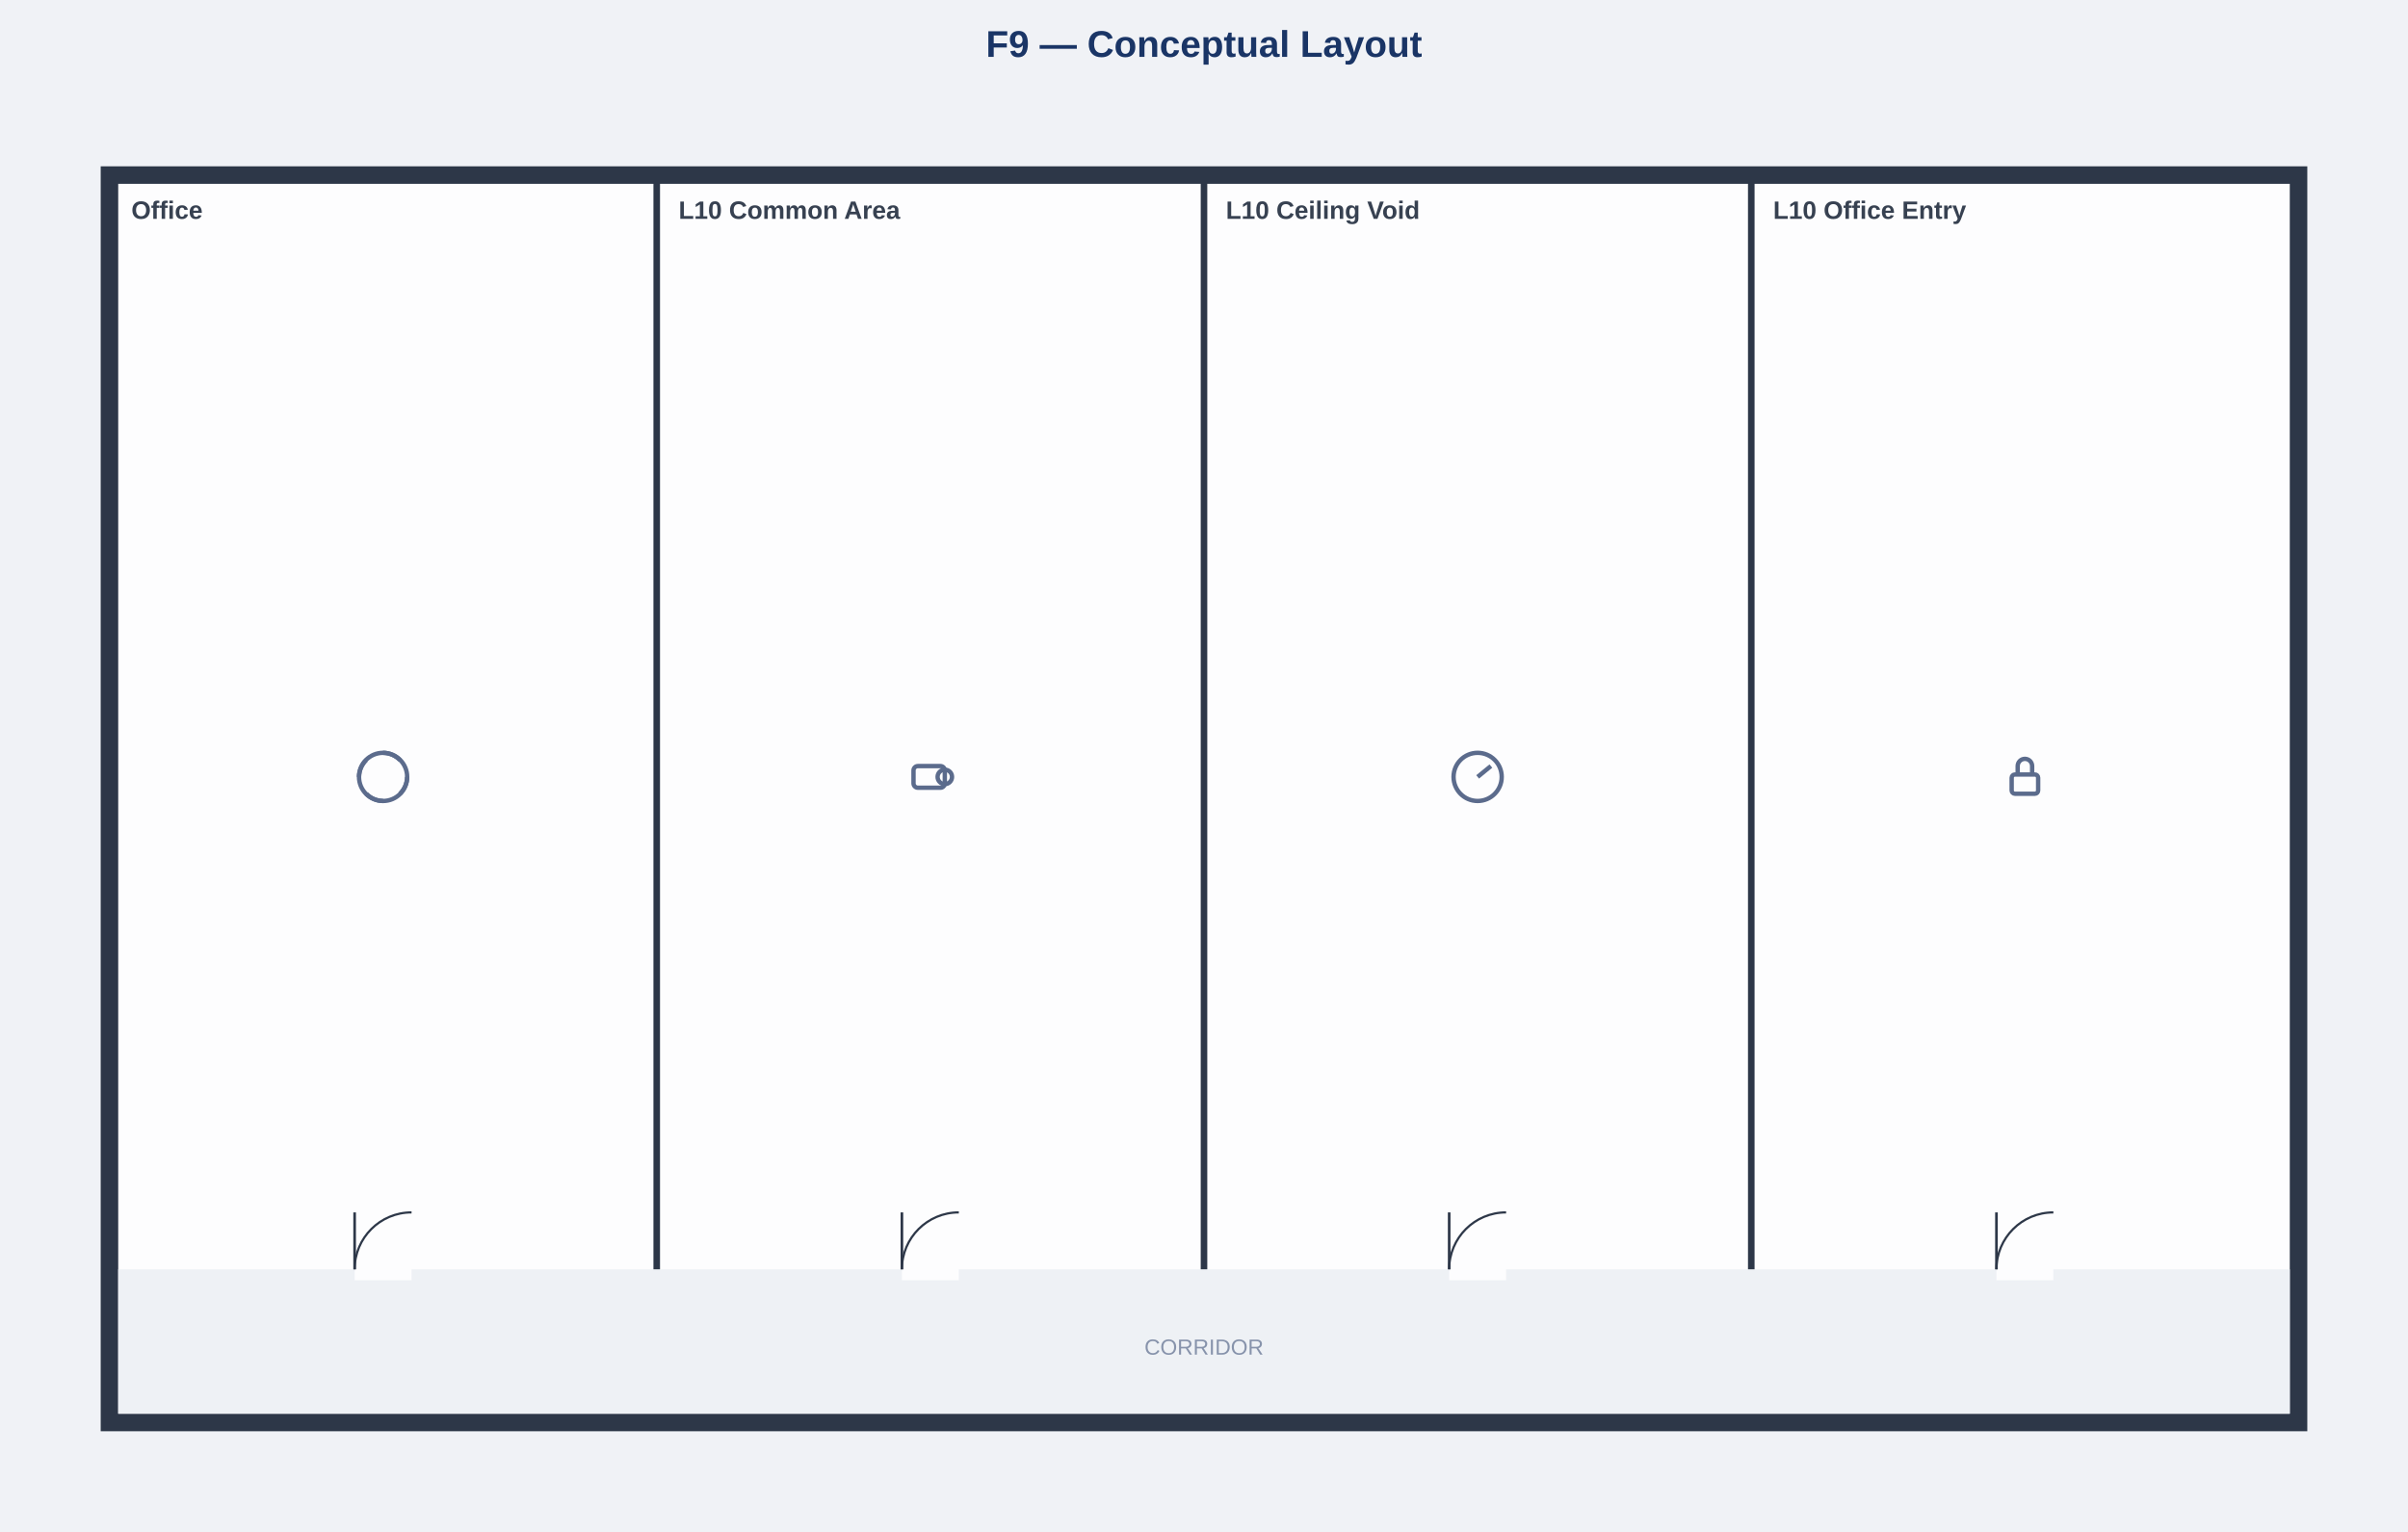
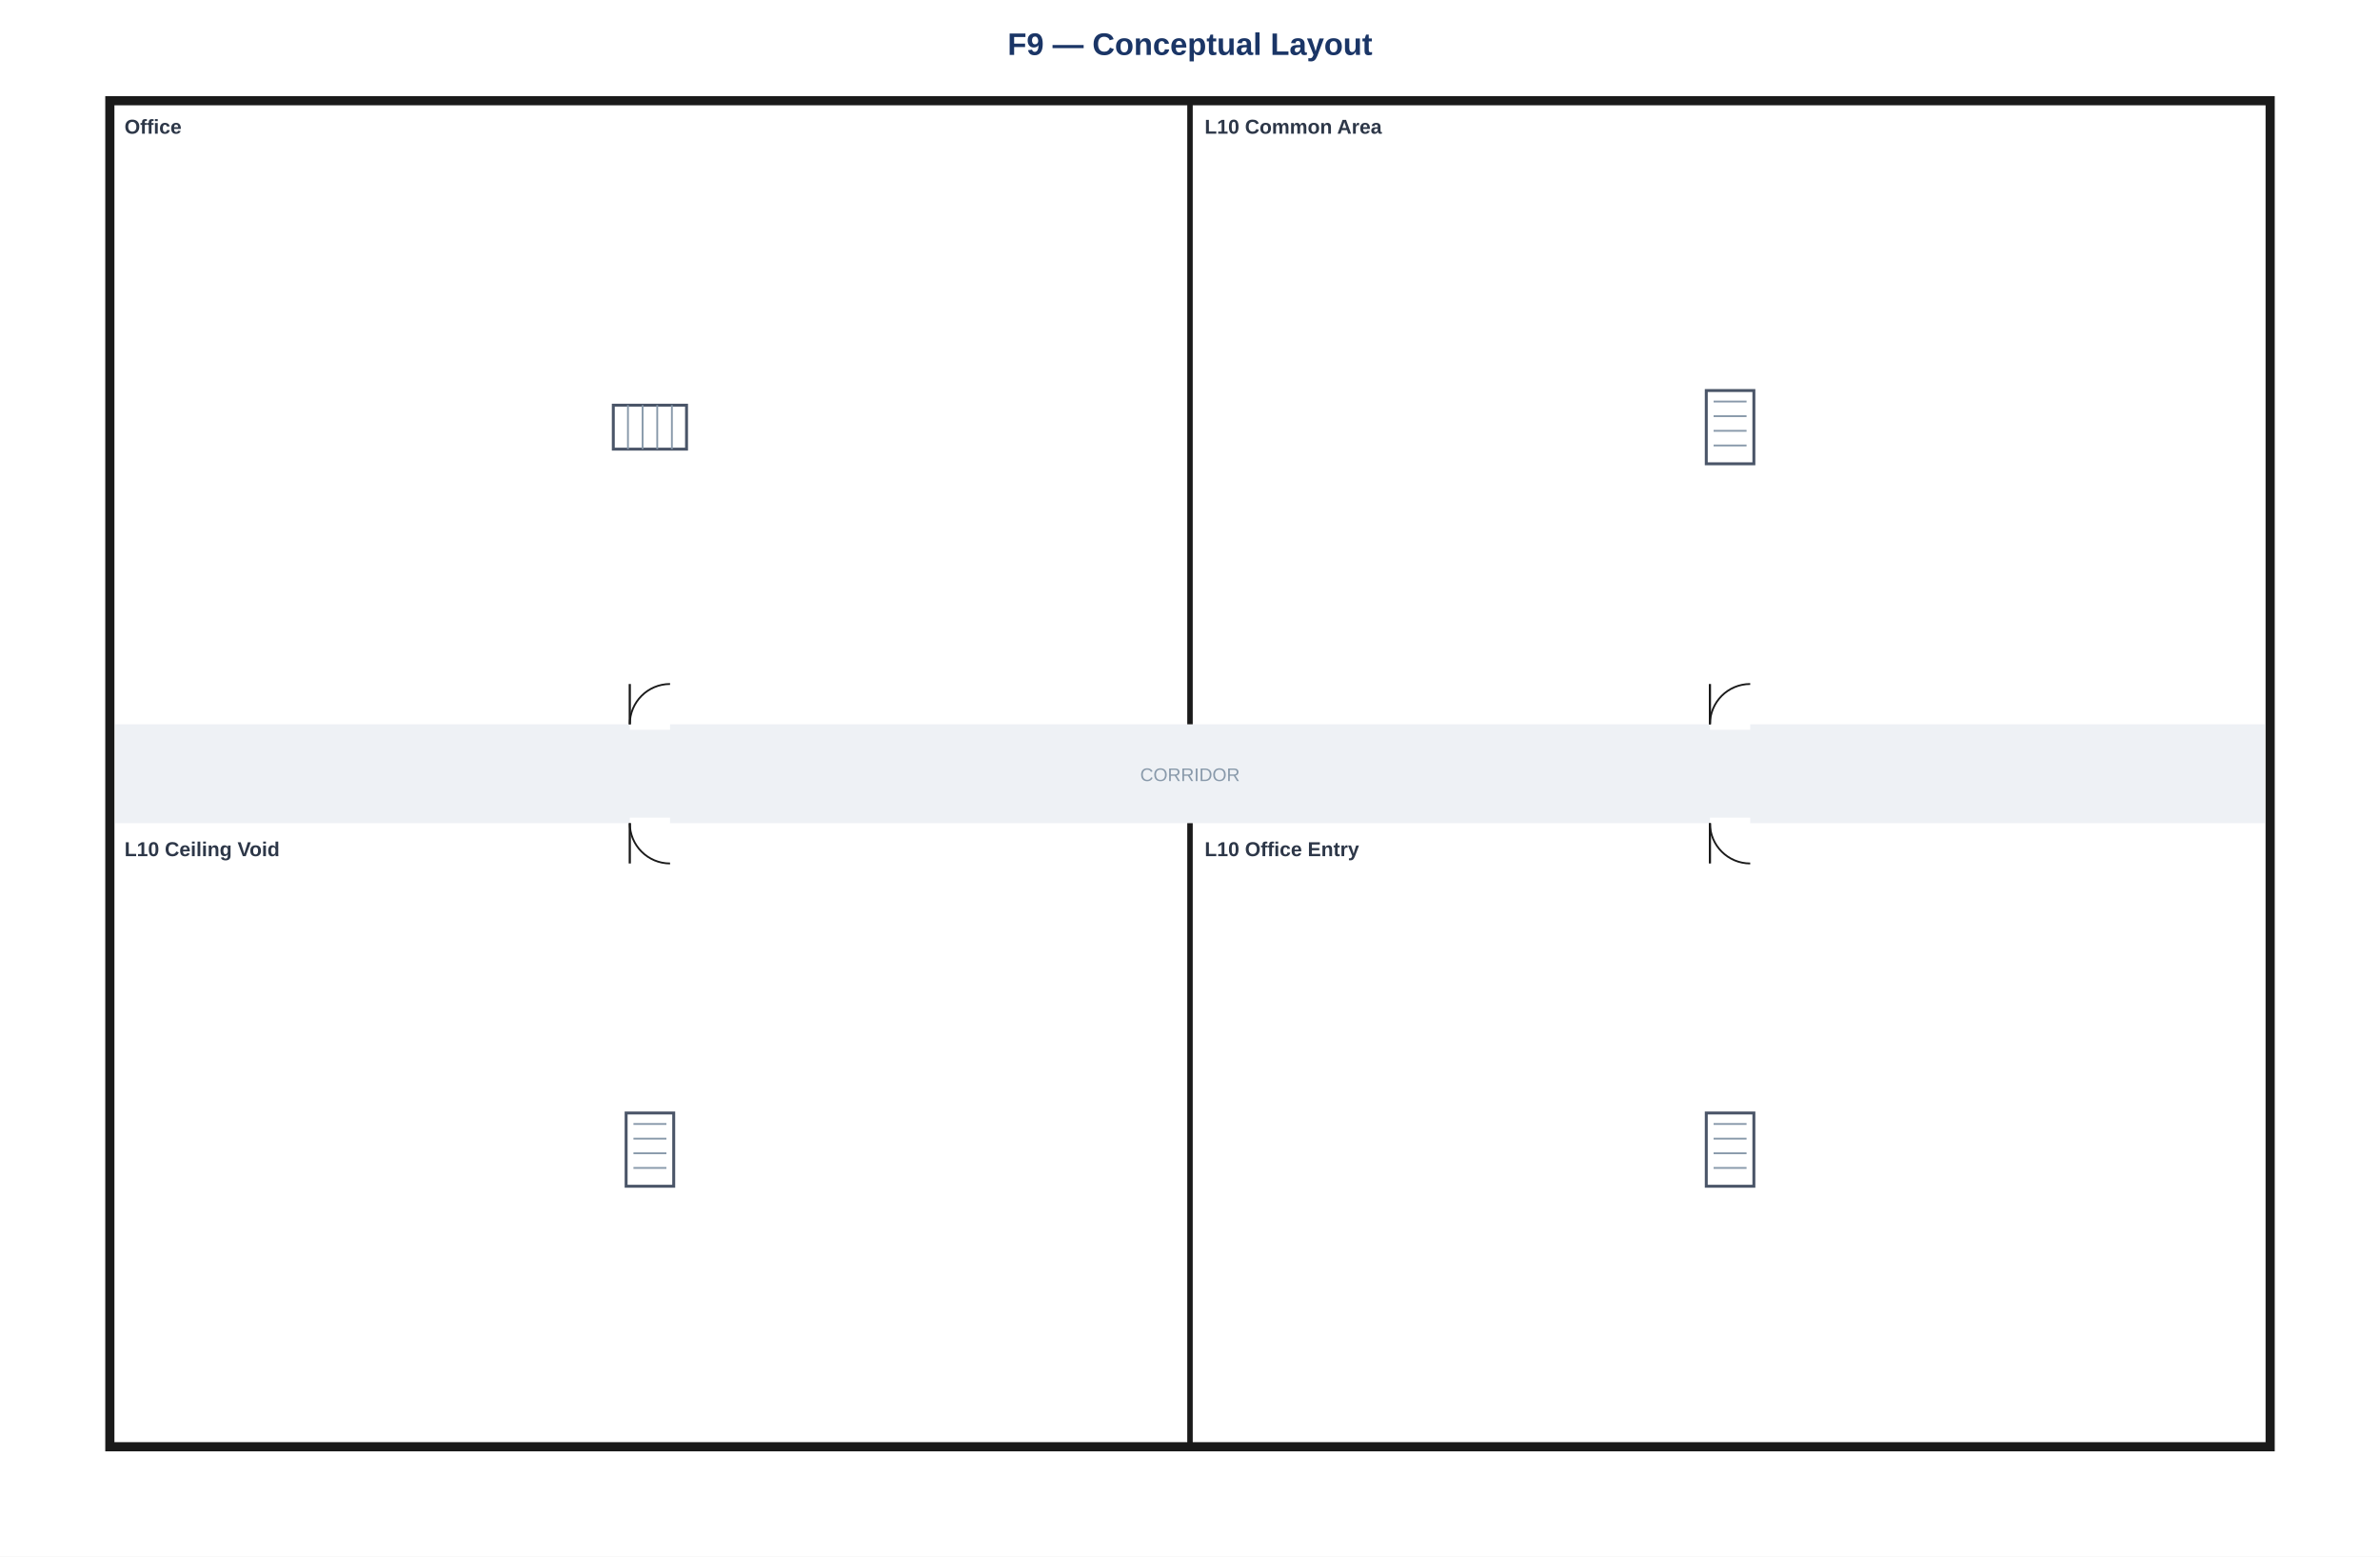
- <svg xmlns="http://www.w3.org/2000/svg" width="1100" height="700" viewBox="0 0 1100 700" font-family="Arial, sans-serif">
-   <rect x="0" y="0" width="1100" height="700" fill="#F0F2F6" />
-   <text x="550.0" y="26" text-anchor="middle" font-size="17" font-weight="bold" fill="#1A3566">F9 — Conceptual Layout</text>
-   <rect x="50" y="80" width="1000" height="570" fill="#FDFDFE" stroke="#2D3748" stroke-width="8" />
-   <rect x="54.0" y="580" width="992" height="66.0" fill="#EEF1F5" />
-   <text x="550.0" y="619.0" text-anchor="middle" font-size="10" fill="#5B6B8C" opacity="0.7">CORRIDOR</text>
-   <text x="60.0" y="100" font-size="11.5" font-weight="700" fill="#374151">Office</text>
-   <circle cx="175.0" cy="355.0" r="11" fill="none" stroke="#5B6B8C" stroke-width="2" />
-   <path d="M175.0,344.0 A11,11 0 0 1 182.7,347.3" stroke="#5B6B8C" stroke-width="2" fill="none" />
-   <path d="M186.0,355.0 A11,11 0 0 1 182.7,362.7" stroke="#5B6B8C" stroke-width="2" fill="none" />
-   <path d="M175.0,366.0 A11,11 0 0 1 167.3,362.7" stroke="#5B6B8C" stroke-width="2" fill="none" />
-   <path d="M164.0,355.0 A11,11 0 0 1 167.3,347.3" stroke="#5B6B8C" stroke-width="2" fill="none" />
-   <rect x="162.0" y="577.0" width="26.0" height="8" fill="#FDFDFE" />
-   <path d="M162.0,580.0 A26.0,26.0 0 0 1 188.0,554.0" fill="none" stroke="#2D3748" stroke-width="1" />
-   <line x1="162.0" y1="580.0" x2="162.0" y2="554.0" stroke="#2D3748" stroke-width="1.2" />
-   <line x1="300.0" y1="80" x2="300.0" y2="580" stroke="#2D3748" stroke-width="3" />
-   <text x="310.0" y="100" font-size="11.5" font-weight="700" fill="#374151">L10 Common Area</text>
-   <rect x="417.3" y="350.05" width="14.3" height="9.9" rx="2" fill="none" stroke="#5B6B8C" stroke-width="2" />
-   <circle cx="431.6" cy="355.0" r="3.3" fill="none" stroke="#5B6B8C" stroke-width="2" />
-   <rect x="412.0" y="577.0" width="26.0" height="8" fill="#FDFDFE" />
-   <path d="M412.0,580.0 A26.0,26.0 0 0 1 438.0,554.0" fill="none" stroke="#2D3748" stroke-width="1" />
-   <line x1="412.0" y1="580.0" x2="412.0" y2="554.0" stroke="#2D3748" stroke-width="1.2" />
-   <line x1="550.0" y1="80" x2="550.0" y2="580" stroke="#2D3748" stroke-width="3" />
-   <text x="560.0" y="100" font-size="11.5" font-weight="700" fill="#374151">L10 Ceiling Void</text>
-   <circle cx="675.0" cy="355.0" r="11" fill="none" stroke="#5B6B8C" stroke-width="2" />
-   <path d="M675.0,355.0 L681.05,350.05" stroke="#5B6B8C" stroke-width="2" />
-   <rect x="662.0" y="577.0" width="26.0" height="8" fill="#FDFDFE" />
-   <path d="M662.0,580.0 A26.0,26.0 0 0 1 688.0,554.0" fill="none" stroke="#2D3748" stroke-width="1" />
-   <line x1="662.0" y1="580.0" x2="662.0" y2="554.0" stroke="#2D3748" stroke-width="1.2" />
-   <line x1="800.0" y1="80" x2="800.0" y2="580" stroke="#2D3748" stroke-width="3" />
-   <text x="810.0" y="100" font-size="11.5" font-weight="700" fill="#374151">L10 Office Entry</text>
-   <rect x="918.95" y="353.9" width="12.1" height="8.8" rx="1.5" fill="none" stroke="#5B6B8C" stroke-width="2" />
-   <path d="M921.7,353.9 L921.7,350.05 A3.3,3.3 0 0 1 928.3,350.05 L928.3,353.9" fill="none" stroke="#5B6B8C" stroke-width="2" />
-   <rect x="912.0" y="577.0" width="26.0" height="8" fill="#FDFDFE" />
-   <path d="M912.0,580.0 A26.0,26.0 0 0 1 938.0,554.0" fill="none" stroke="#2D3748" stroke-width="1" />
-   <line x1="912.0" y1="580.0" x2="912.0" y2="554.0" stroke="#2D3748" stroke-width="1.2" />
+ <svg xmlns="http://www.w3.org/2000/svg" width="1300" height="850" viewBox="0 0 1300 850" font-family="Arial, sans-serif">
+   <rect x="0" y="0" width="1300" height="850" fill="#FFFFFF" />
+   <text x="650.0" y="30" text-anchor="middle" font-size="17" font-weight="bold" fill="#1A3566">F9 — Conceptual Layout</text>
+   <rect x="60" y="55" width="1180" height="735" fill="none" stroke="#1A1A1A" stroke-width="5" />
+   <rect x="63" y="395.5" width="1174" height="54" fill="#EEF1F5" />
+   <text x="650.0" y="426.5" text-anchor="middle" font-size="10" fill="#8899AA">CORRIDOR</text>
+   <text x="68.0" y="73" font-size="11" font-weight="700" fill="#2D3748">Office</text>
+   <rect x="335.0" y="221.25" width="40" height="24.0" fill="none" stroke="#4A5568" stroke-width="1.6" />
+   <line x1="343.0" y1="221.25" x2="343.0" y2="245.25" stroke="#8899AA" stroke-width="1" />
+   <line x1="351.0" y1="221.25" x2="351.0" y2="245.25" stroke="#8899AA" stroke-width="1" />
+   <line x1="359.0" y1="221.25" x2="359.0" y2="245.25" stroke="#8899AA" stroke-width="1" />
+   <line x1="367.0" y1="221.25" x2="367.0" y2="245.25" stroke="#8899AA" stroke-width="1" />
+   <rect x="344.0" y="392.5" width="22" height="6" fill="#FFFFFF" />
+   <path d="M344.0,395.5 A22,22 0 0 1 366.0,373.5" fill="none" stroke="#1A1A1A" stroke-width="1" />
+   <line x1="344.0" y1="395.5" x2="344.0" y2="373.5" stroke="#1A1A1A" stroke-width="1.2" />
+   <line x1="650.0" y1="55" x2="650.0" y2="395.5" stroke="#1A1A1A" stroke-width="3" />
+   <text x="658.0" y="73" font-size="11" font-weight="700" fill="#2D3748">L10 Common Area</text>
+   <rect x="932.0" y="213.25" width="26" height="40" fill="none" stroke="#4A5568" stroke-width="1.6" />
+   <line x1="936.0" y1="219.25" x2="954.0" y2="219.25" stroke="#8899AA" stroke-width="1" />
+   <line x1="936.0" y1="227.25" x2="954.0" y2="227.25" stroke="#8899AA" stroke-width="1" />
+   <line x1="936.0" y1="235.25" x2="954.0" y2="235.25" stroke="#8899AA" stroke-width="1" />
+   <line x1="936.0" y1="243.25" x2="954.0" y2="243.25" stroke="#8899AA" stroke-width="1" />
+   <rect x="934.0" y="392.5" width="22" height="6" fill="#FFFFFF" />
+   <path d="M934.0,395.5 A22,22 0 0 1 956.0,373.5" fill="none" stroke="#1A1A1A" stroke-width="1" />
+   <line x1="934.0" y1="395.5" x2="934.0" y2="373.5" stroke="#1A1A1A" stroke-width="1.2" />
+   <text x="68.0" y="467.5" font-size="11" font-weight="700" fill="#2D3748">L10 Ceiling Void</text>
+   <rect x="342.0" y="607.75" width="26" height="40" fill="none" stroke="#4A5568" stroke-width="1.6" />
+   <line x1="346.0" y1="613.75" x2="364.0" y2="613.75" stroke="#8899AA" stroke-width="1" />
+   <line x1="346.0" y1="621.75" x2="364.0" y2="621.75" stroke="#8899AA" stroke-width="1" />
+   <line x1="346.0" y1="629.75" x2="364.0" y2="629.75" stroke="#8899AA" stroke-width="1" />
+   <line x1="346.0" y1="637.75" x2="364.0" y2="637.75" stroke="#8899AA" stroke-width="1" />
+   <rect x="344.0" y="446.5" width="22" height="6" fill="#FFFFFF" />
+   <path d="M344.0,449.5 A22,22 0 0 0 366.0,471.5" fill="none" stroke="#1A1A1A" stroke-width="1" />
+   <line x1="344.0" y1="449.5" x2="344.0" y2="471.5" stroke="#1A1A1A" stroke-width="1.2" />
+   <line x1="650.0" y1="449.5" x2="650.0" y2="790.0" stroke="#1A1A1A" stroke-width="3" />
+   <text x="658.0" y="467.5" font-size="11" font-weight="700" fill="#2D3748">L10 Office Entry</text>
+   <rect x="932.0" y="607.75" width="26" height="40" fill="none" stroke="#4A5568" stroke-width="1.6" />
+   <line x1="936.0" y1="613.75" x2="954.0" y2="613.75" stroke="#8899AA" stroke-width="1" />
+   <line x1="936.0" y1="621.75" x2="954.0" y2="621.75" stroke="#8899AA" stroke-width="1" />
+   <line x1="936.0" y1="629.75" x2="954.0" y2="629.75" stroke="#8899AA" stroke-width="1" />
+   <line x1="936.0" y1="637.75" x2="954.0" y2="637.75" stroke="#8899AA" stroke-width="1" />
+   <rect x="934.0" y="446.5" width="22" height="6" fill="#FFFFFF" />
+   <path d="M934.0,449.5 A22,22 0 0 0 956.0,471.5" fill="none" stroke="#1A1A1A" stroke-width="1" />
+   <line x1="934.0" y1="449.5" x2="934.0" y2="471.5" stroke="#1A1A1A" stroke-width="1.2" />
</svg>
